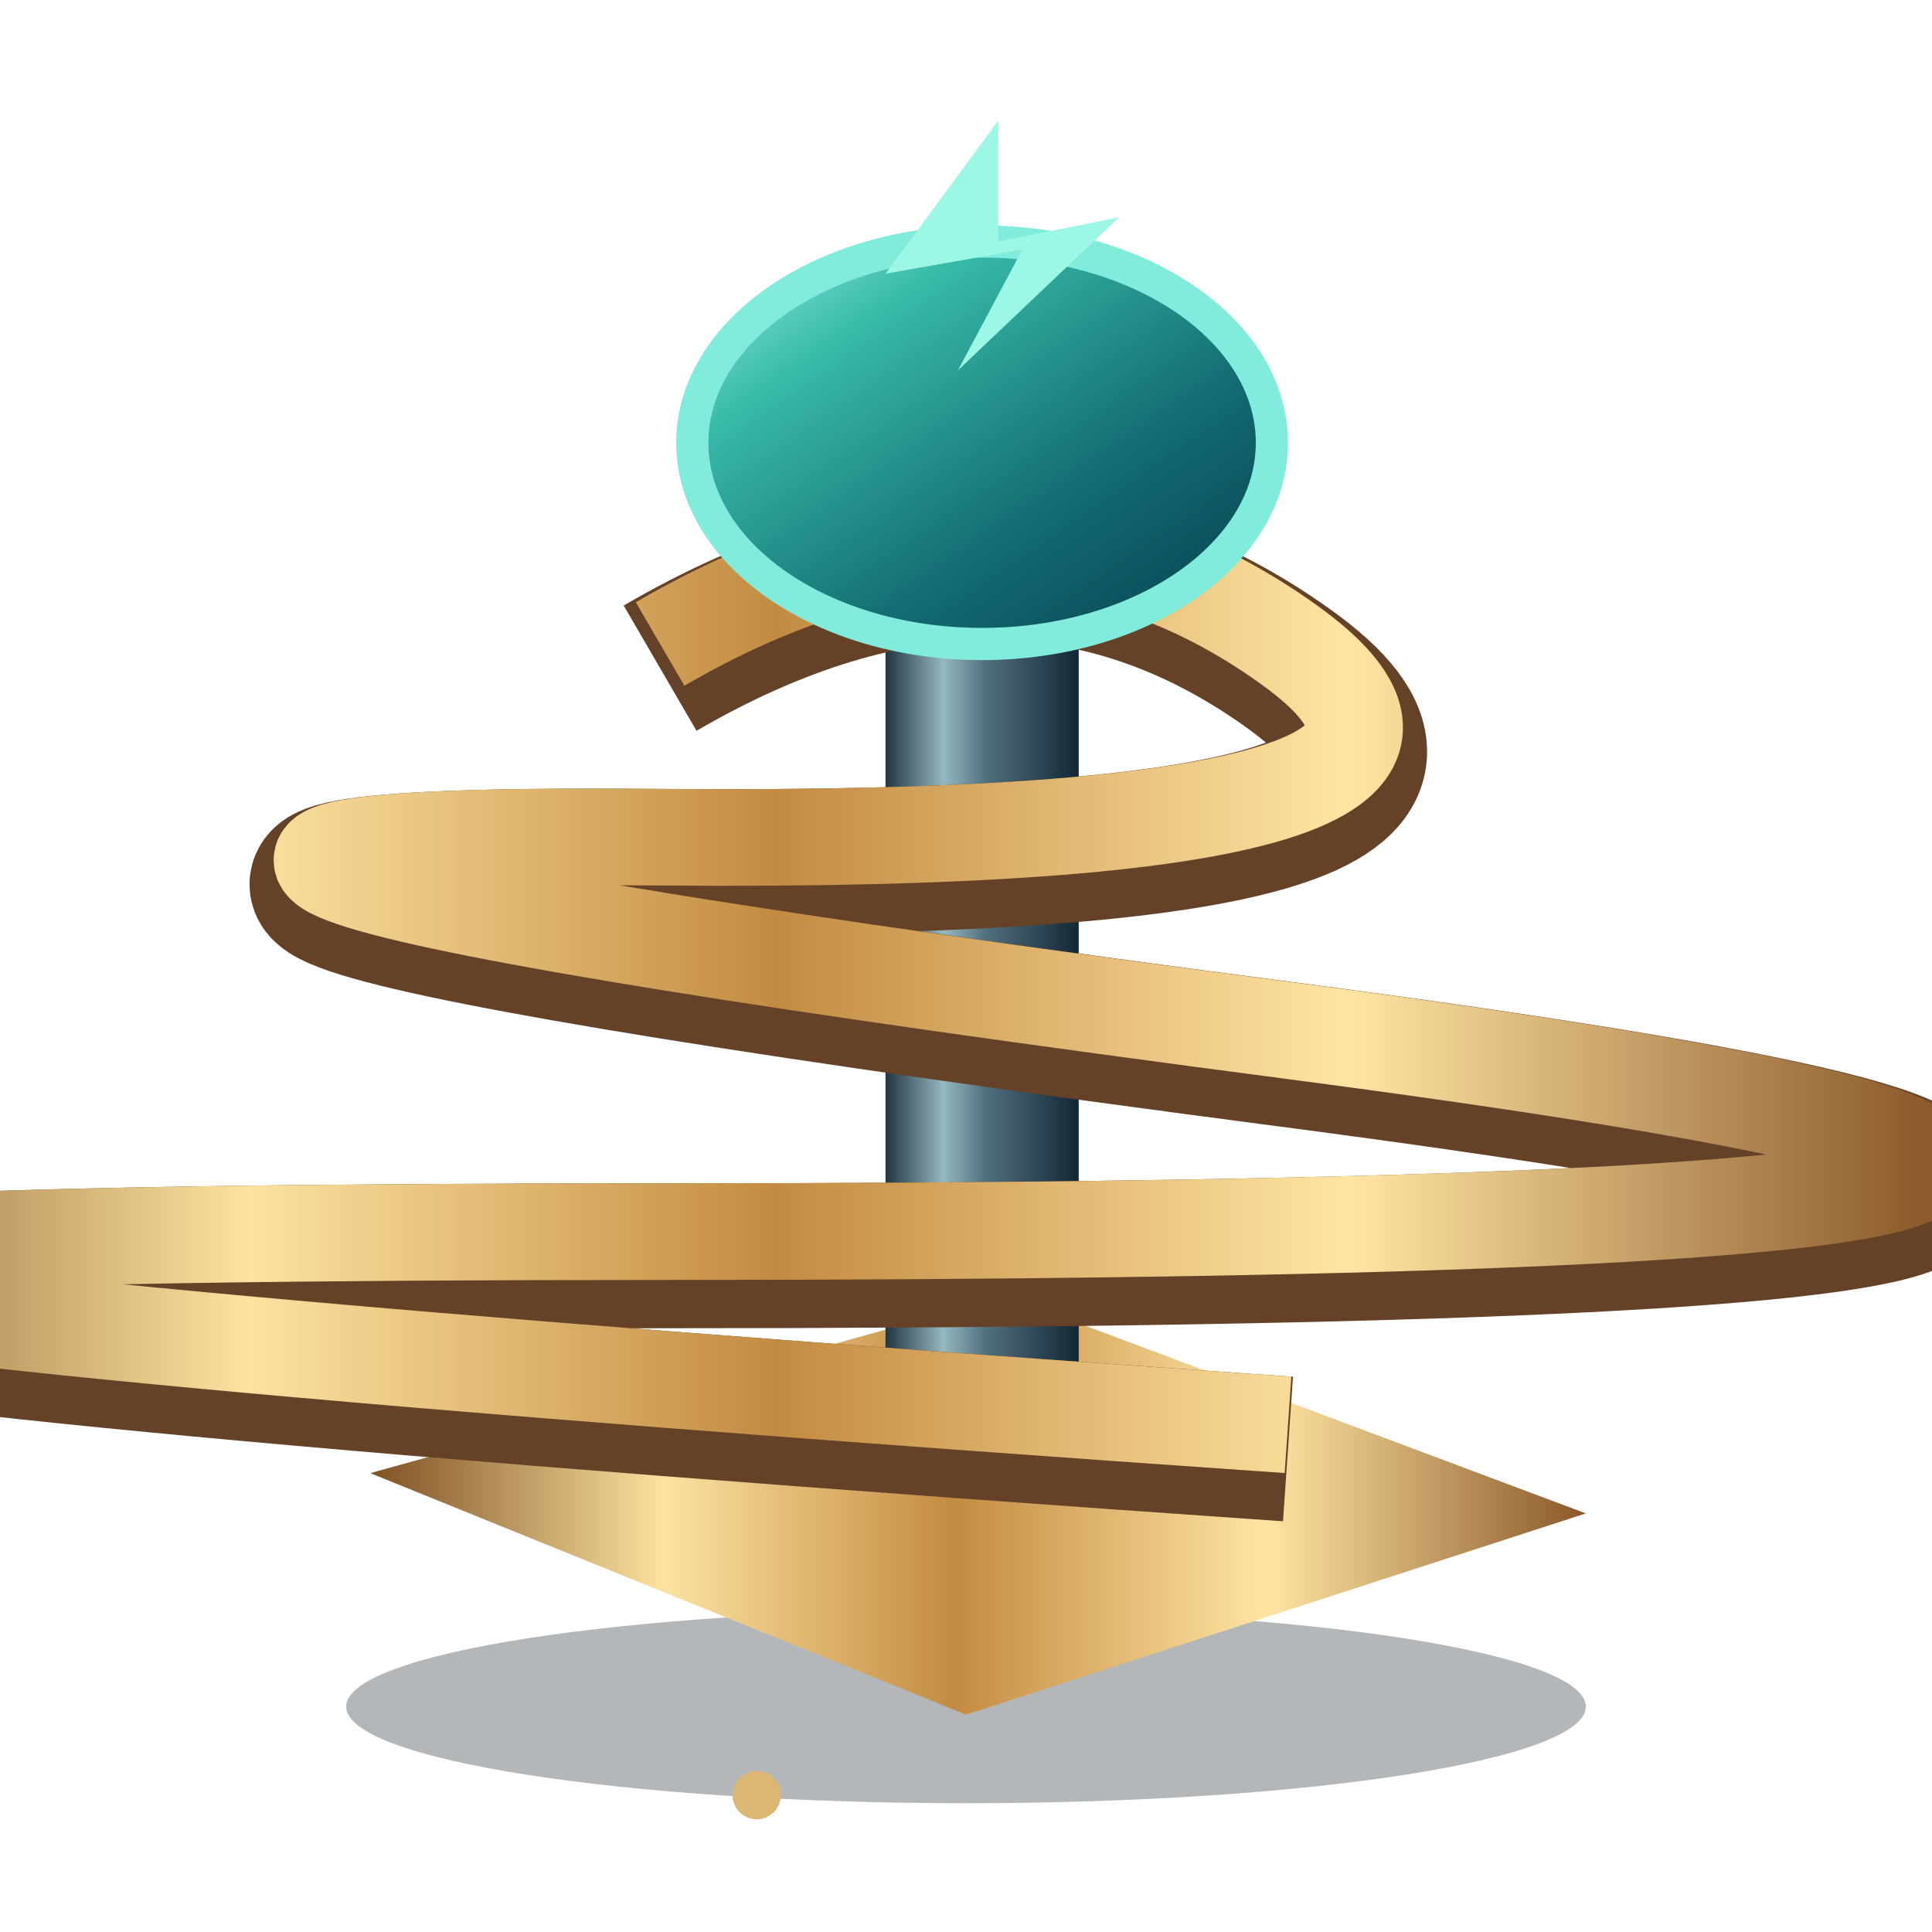
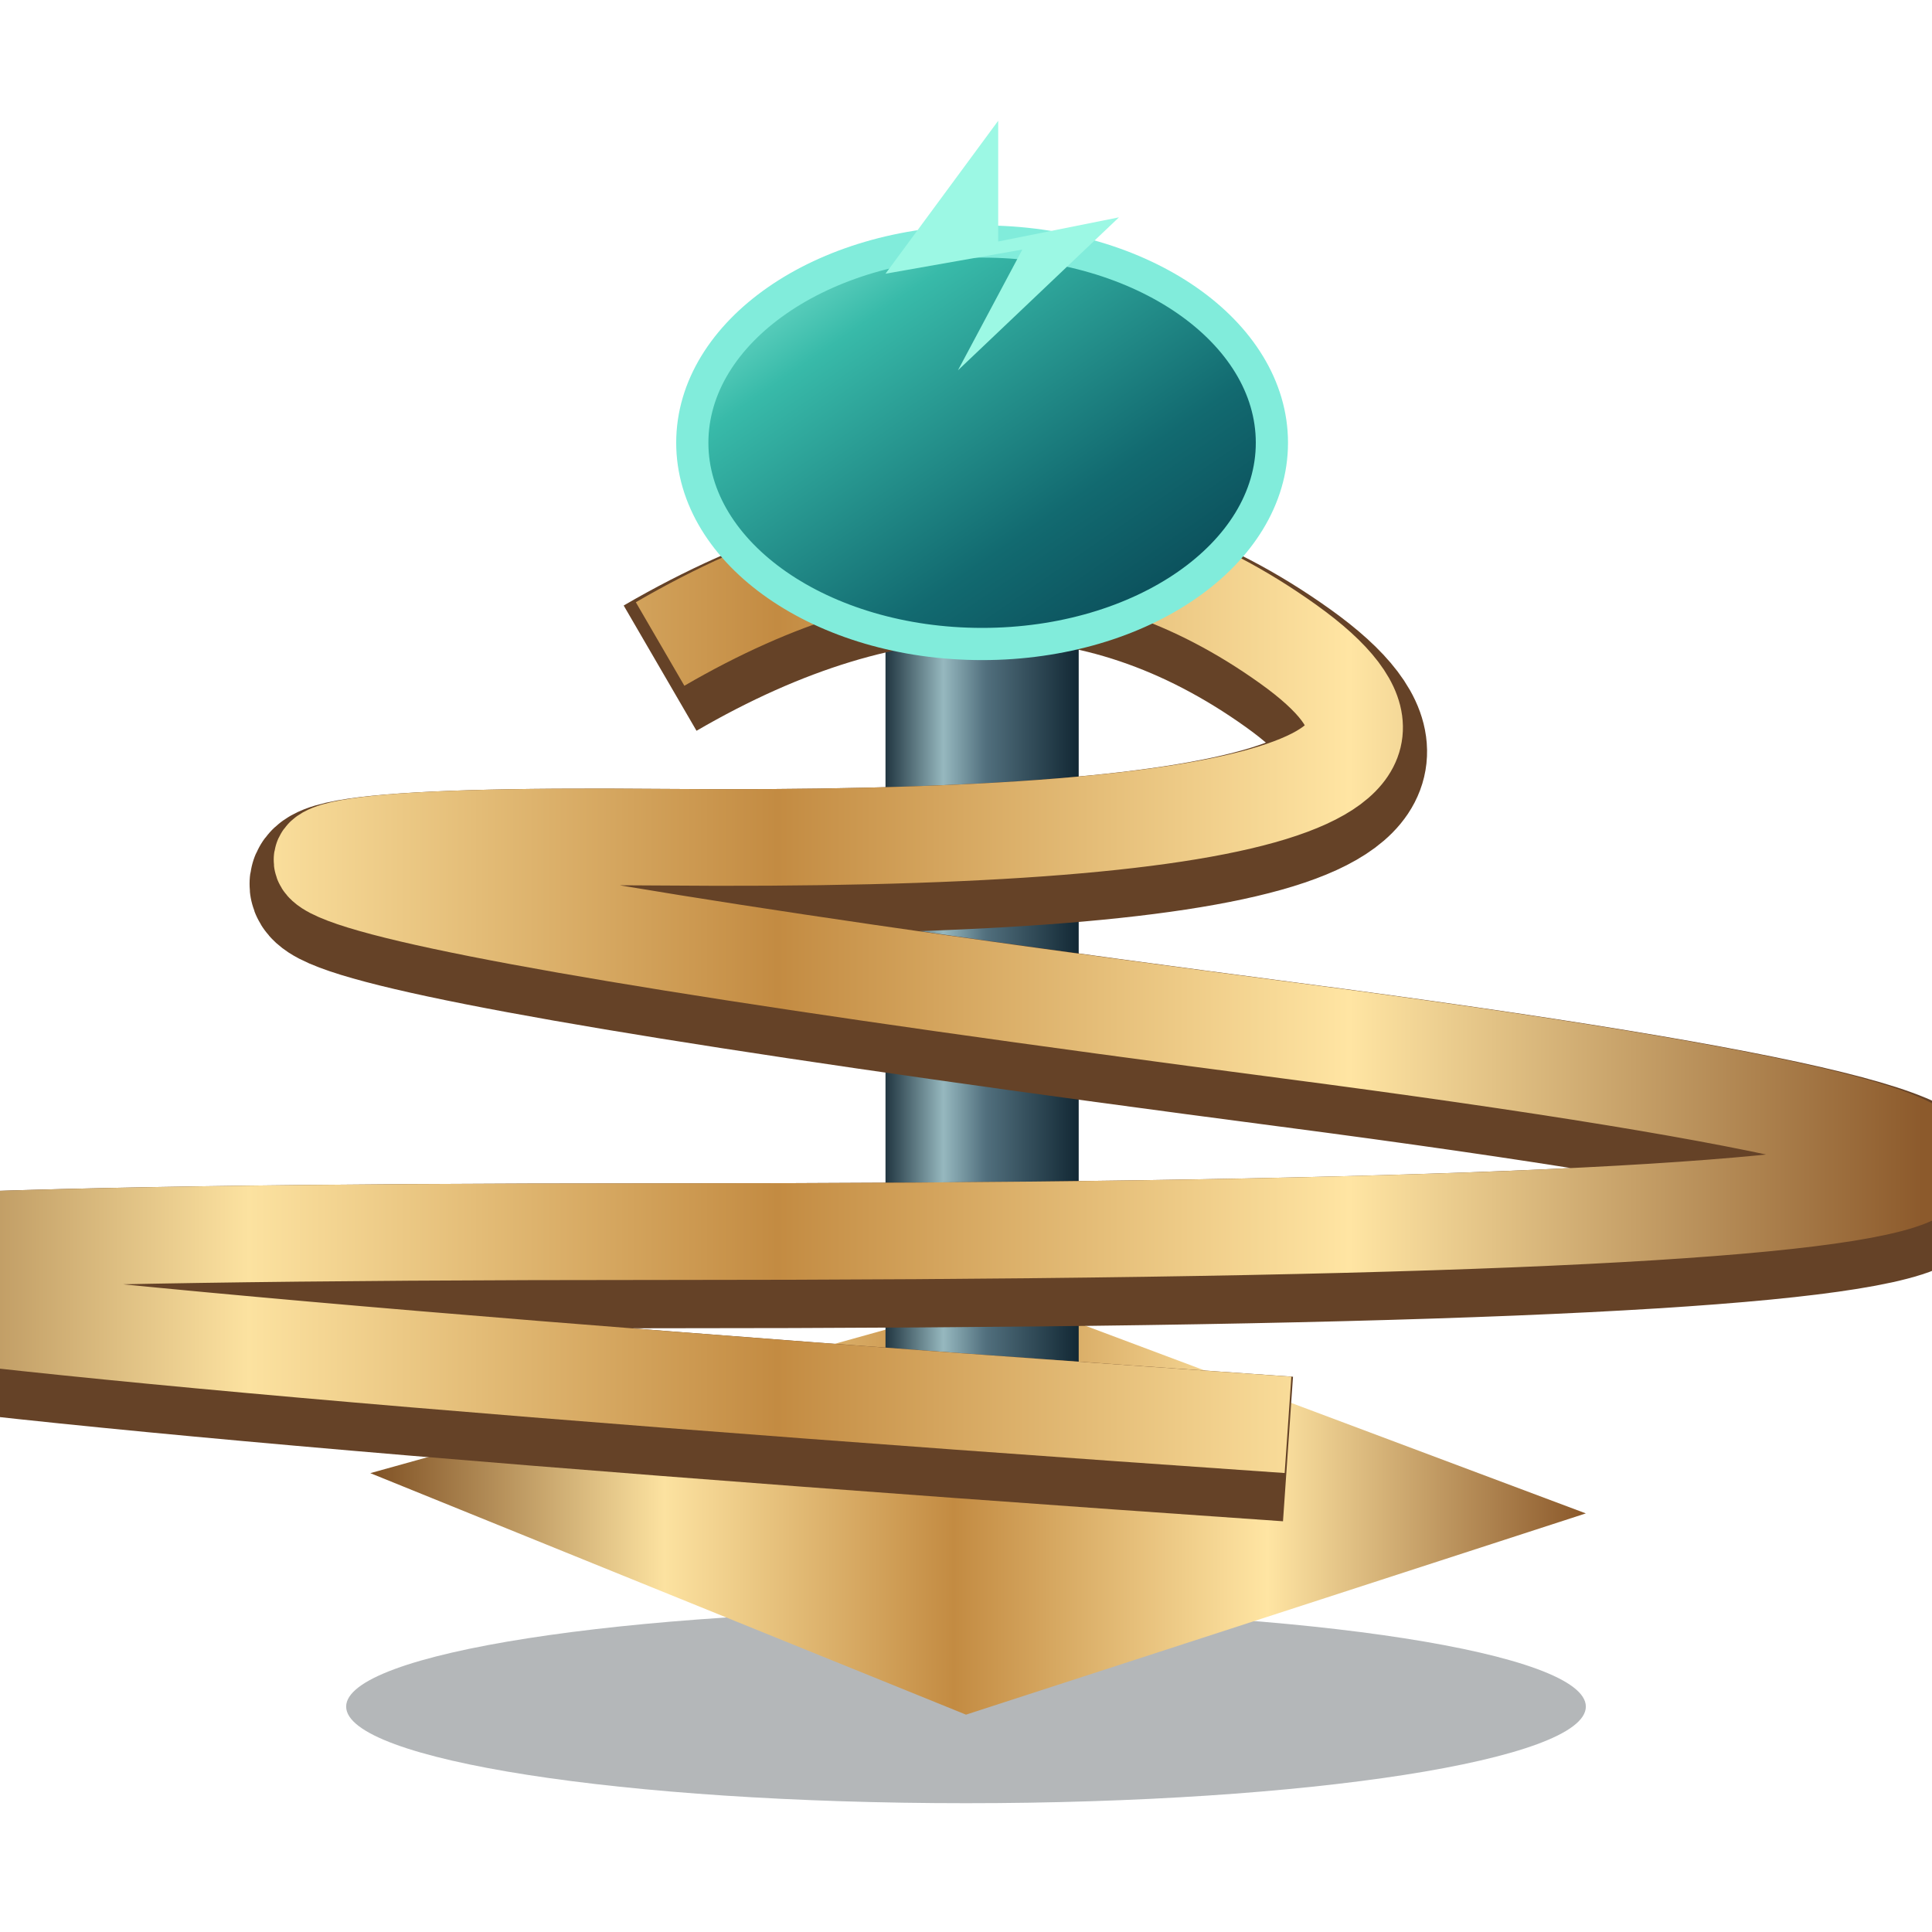
<svg xmlns="http://www.w3.org/2000/svg" width="384" height="384" viewBox="0 0 240 240">
  <defs>
    <linearGradient id="teal" x1="0" y1="0" x2="1" y2="1">
      <stop stop-color="#98f3df" />
      <stop offset=".25" stop-color="#38baa9" />
      <stop offset=".65" stop-color="#126a70" />
      <stop offset="1" stop-color="#063c4c" />
    </linearGradient>
    <linearGradient id="gold">
      <stop stop-color="#815326" />
      <stop offset=".24" stop-color="#fce2a0" />
      <stop offset=".48" stop-color="#c38b42" />
      <stop offset=".74" stop-color="#ffe5a3" />
      <stop offset="1" stop-color="#8c5a2c" />
    </linearGradient>
    <linearGradient id="steel">
      <stop stop-color="#213641" />
      <stop offset=".3" stop-color="#96b8bf" />
      <stop offset=".52" stop-color="#516f7d" />
      <stop offset="1" stop-color="#122834" />
    </linearGradient>
    <linearGradient id="coral" x1="0" y1="0" x2="1" y2="1">
      <stop stop-color="#ffd2ab" />
      <stop offset=".2" stop-color="#ee9474" />
      <stop offset="1" stop-color="#963f41" />
    </linearGradient>
    <radialGradient id="glow">
      <stop stop-color="#75e9d7" stop-opacity=".25" />
      <stop offset="1" stop-color="#45a89e" stop-opacity="0" />
    </radialGradient>
  </defs>
  <ellipse cx="120" cy="212" rx="77" ry="12" fill="#020d15" opacity=".3" />
  <path d="M46 183l79-22 72 27-77 25z" fill="url(#gold)" />
  <path d="M110 62h24v119h-24z" fill="url(#steel)" />
  <path d="M82 83q43-25 78 0t-78 24 78 24-78 25 78 24" fill="none" stroke="#654227" stroke-width="18" />
  <path d="M82 80q43-25 78 0t-78 24 78 24-78 25 78 24" fill="none" stroke="url(#gold)" stroke-width="12" />
  <ellipse cx="122" cy="55" rx="36" ry="25" fill="url(#teal)" stroke="#81ecdb" stroke-width="4" />
  <path d="M124 15l-14 19 17-3-8 15 20-19-15 3z" fill="#9cf8e4" />
-   <circle cx="94" cy="223" r="3" fill="#dcb773" />
</svg>
